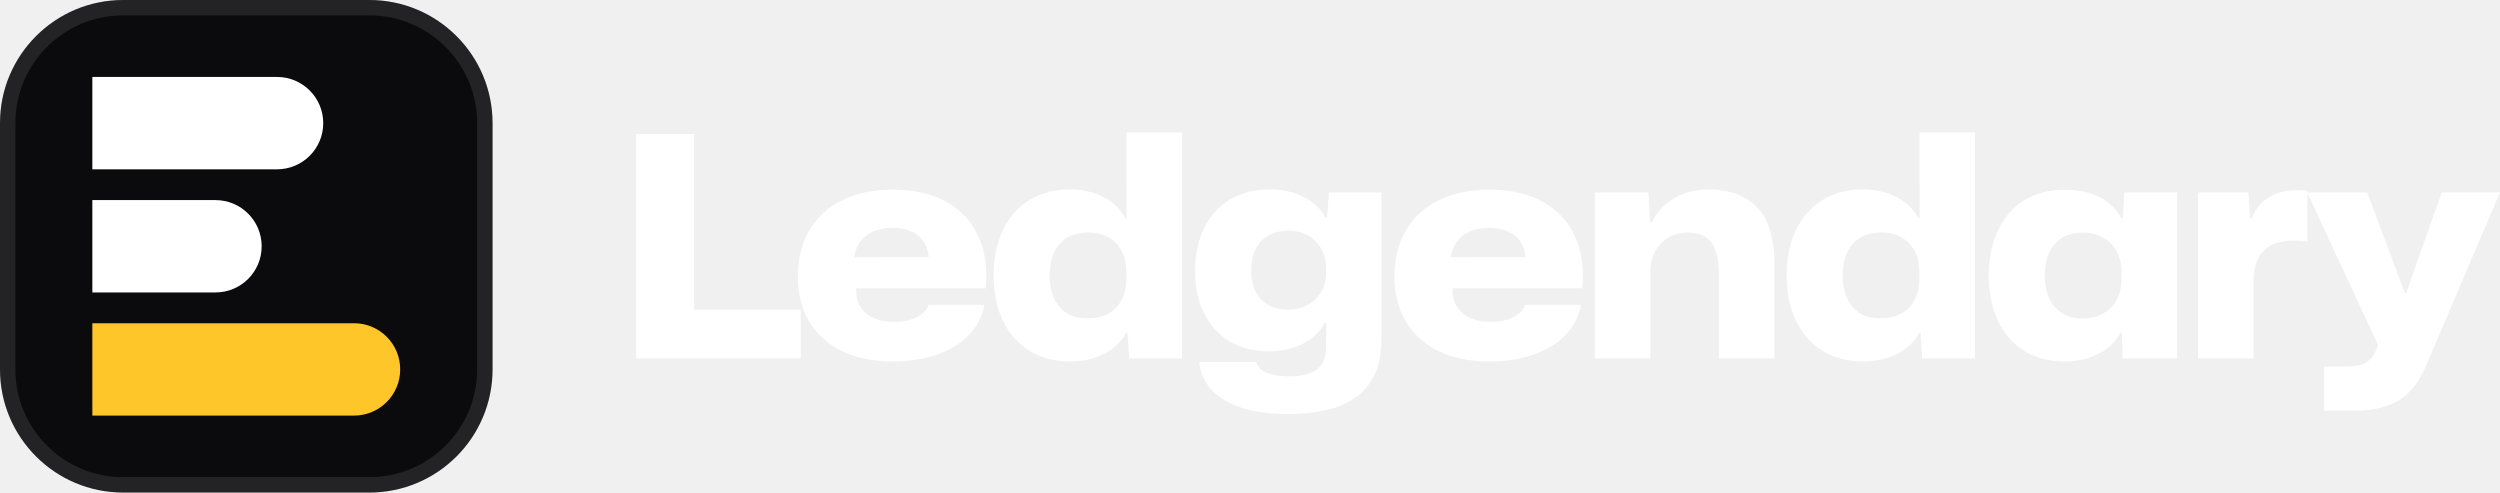
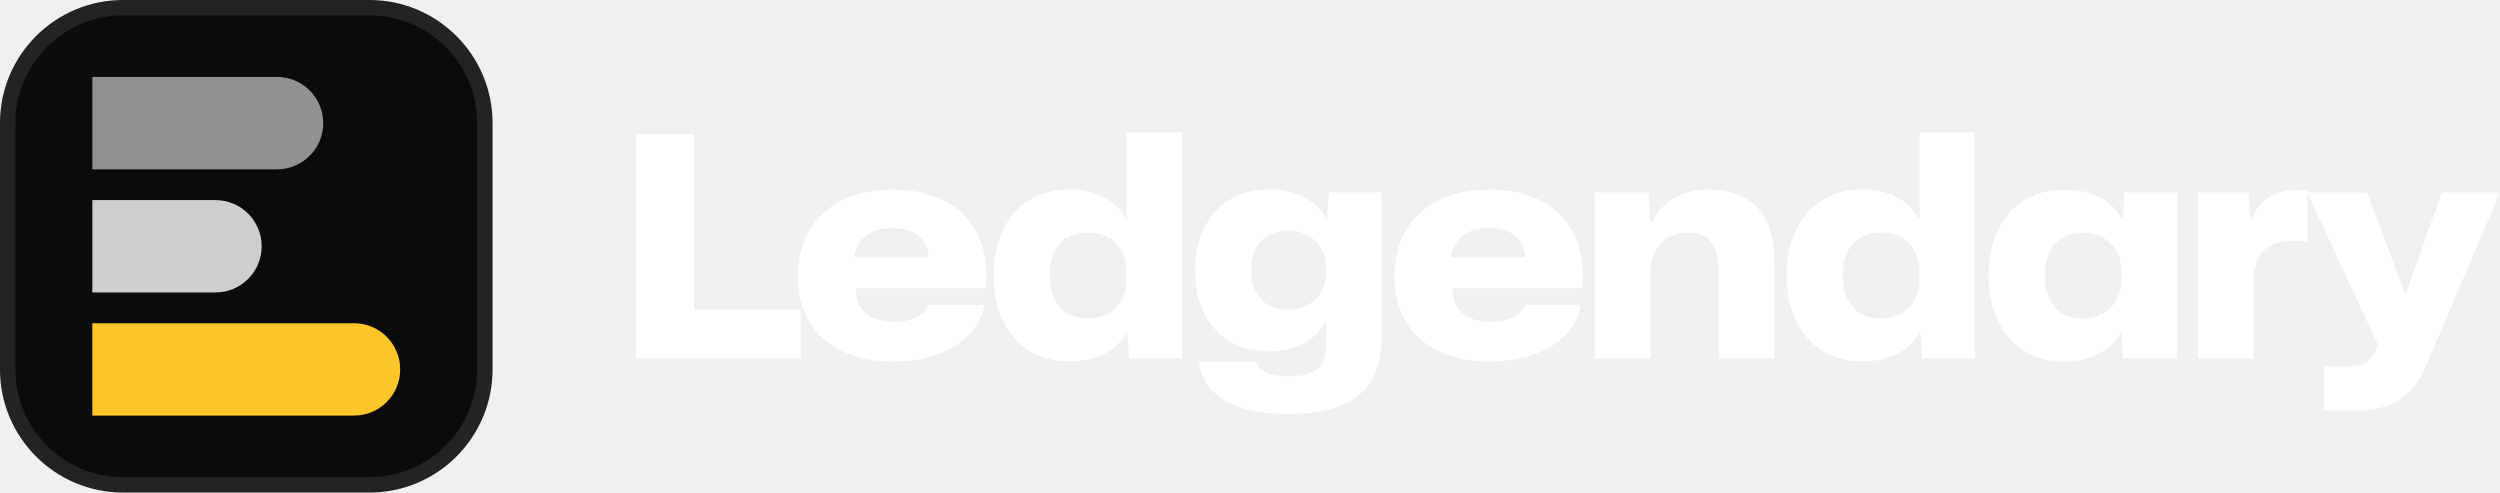
<svg xmlns="http://www.w3.org/2000/svg" viewBox="0 0 243.63 48" width="243.63" height="48" role="img" aria-label="Ledgendary">
  <rect x="0" y="0" width="48" height="48" rx="12" fill="#0b0b0d" />
  <rect x="0.75" y="0.75" width="46.5" height="46.5" rx="11.25" fill="none" stroke="rgba(255,255,255,0.1)" stroke-width="1.5" />
-   <path d="M9 7.5H27A4.5 4.5 0 0 1 27 16.5H9H9V7.5Z" fill="#ffffff" />
-   <path d="M9 19.5H21A4.5 4.5 0 0 1 21 28.5H9H9V19.5Z" fill="#ffffff" />
+   <path d="M9 7.5H27A4.5 4.5 0 0 1 27 16.5H9H9V7.5Z" fill="#ffffff" opacity="0.55" />
+   <path d="M9 19.5H21A4.5 4.5 0 0 1 21 28.5H9H9V19.5Z" fill="#ffffff" opacity="0.8" />
  <path d="M9 31.5H34.5A4.5 4.5 0 0 1 34.5 40.5H9H9V31.5Z" fill="#ffc629" />
  <path transform="translate(60.303 34.935) scale(0.03)" fill="#ffffff" d="M56.572 -729.0H244.789V-123.262L210.67 -158.371H591.07V0.0H56.572ZM581.692 -265.912Q581.692 -353.534 619.569 -417.153Q657.446 -480.773 726.876 -514.631Q796.306 -548.488 889.243 -548.488Q993.665 -548.488 1064.777 -508.409Q1135.888 -468.331 1168.47 -395.863Q1201.052 -323.394 1191.945 -227.81L689.562 -227.949L775.346 -259.234Q760.821 -191.918 794.13 -155.43Q827.44 -118.942 895.251 -118.942Q937.412 -118.942 967.129 -133.678Q996.845 -148.414 1006.777 -174.46H1187.713Q1177.053 -117.185 1136.591 -75.644Q1096.13 -34.104 1032.569 -12.235Q969.009 9.635 889.263 9.635Q793.345 9.635 723.898 -24.565Q654.452 -58.765 618.072 -121.091Q581.692 -183.416 581.692 -265.912ZM755.807 -328.995 1017.785 -329.411 1007.667 -318.006Q1007.159 -368.499 975.955 -396.378Q944.752 -424.258 887.896 -424.258Q850.813 -424.258 823.424 -411.246Q796.036 -398.235 780.718 -374.178Q765.4 -350.121 764.386 -317.454ZM1217.61 -269.973Q1217.61 -355.244 1248.307 -418.253Q1279.004 -481.263 1334.871 -515.232Q1390.739 -549.2 1464.656 -549.2Q1525.894 -549.2 1574.347 -524.368Q1622.8 -499.536 1644.804 -455.984H1649.549L1649.262 -734.203H1829.485V0.0H1657.965L1652.715 -83.343H1648.064Q1625.659 -40.267 1577.921 -15.451Q1530.183 9.365 1463.622 9.365Q1390.225 9.365 1334.614 -24.604Q1279.004 -58.573 1248.307 -121.668Q1217.61 -184.764 1217.61 -269.973ZM1648.731 -257.449V-281.955Q1648.731 -319.677 1633.925 -348.404Q1619.118 -377.131 1591.149 -393.161Q1563.18 -409.192 1524.681 -409.192Q1465.504 -409.192 1432.616 -372.564Q1399.728 -335.937 1399.728 -269.973Q1399.728 -204.214 1431.966 -167.266Q1464.203 -130.319 1523.306 -130.319Q1561.755 -130.319 1590.287 -146.168Q1618.82 -162.018 1633.776 -190.872Q1648.731 -219.726 1648.731 -257.449ZM1884.994 10.688H2070.086Q2077.022 34.454 2104.18 46.215Q2131.338 57.977 2178.377 57.977Q2238.775 57.977 2268.256 35.075Q2297.736 12.173 2297.736 -36.554L2298.023 -116.305H2293.138Q2270.61 -72.436 2221.81 -47.765Q2173.01 -23.095 2110.879 -23.095Q2039.605 -23.095 1985.356 -55.047Q1931.107 -86.999 1901.585 -146.283Q1872.062 -205.566 1872.062 -285.315Q1872.062 -365.29 1902.015 -425.025Q1931.968 -484.76 1986.574 -517.011Q2041.18 -549.262 2112.568 -549.262Q2175.619 -549.262 2223.771 -525.235Q2271.922 -501.209 2295.903 -457.98H2300.799L2306.605 -539.372H2477.429V-62.853Q2477.429 20.778 2442.837 74.85Q2408.245 128.921 2340.591 154.731Q2272.937 180.54 2171.533 180.54Q2042.372 180.54 1967.865 135.576Q1893.358 90.612 1884.994 10.688ZM2297.581 -278.138V-295.154Q2297.581 -329.008 2282.172 -356.304Q2266.762 -383.601 2239.093 -399.366Q2211.423 -415.131 2176.274 -415.131Q2138.451 -415.131 2111.051 -399.831Q2083.651 -384.53 2068.916 -355.45Q2054.18 -326.369 2054.18 -285.845Q2054.18 -225.455 2086.167 -192.112Q2118.153 -158.768 2174.672 -158.768Q2210.565 -158.768 2238.5 -174.23Q2266.436 -189.691 2282.009 -216.942Q2297.581 -244.193 2297.581 -278.138ZM2519.692 -265.912Q2519.692 -353.534 2557.569 -417.153Q2595.446 -480.773 2664.876 -514.631Q2734.306 -548.488 2827.243 -548.488Q2931.665 -548.488 3002.777 -508.409Q3073.888 -468.331 3106.47 -395.863Q3139.052 -323.394 3129.945 -227.81L2627.562 -227.949L2713.346 -259.234Q2698.821 -191.918 2732.13 -155.43Q2765.44 -118.942 2833.251 -118.942Q2875.412 -118.942 2905.129 -133.678Q2934.845 -148.414 2944.777 -174.46H3125.713Q3115.053 -117.185 3074.591 -75.644Q3034.13 -34.104 2970.569 -12.235Q2907.009 9.635 2827.263 9.635Q2731.345 9.635 2661.898 -24.565Q2592.452 -58.765 2556.072 -121.091Q2519.692 -183.416 2519.692 -265.912ZM2693.807 -328.995 2955.785 -329.411 2945.667 -318.006Q2945.159 -368.499 2913.955 -396.378Q2882.752 -424.258 2825.896 -424.258Q2788.813 -424.258 2761.424 -411.246Q2734.036 -398.235 2718.718 -374.178Q2703.4 -350.121 2702.386 -317.454ZM3170.534 -539.372H3344.415L3350.327 -443.089H3356.312Q3379.791 -492.653 3429.111 -520.841Q3478.431 -549.029 3538.864 -549.029Q3640.586 -549.029 3697.234 -491.661Q3753.882 -434.294 3753.882 -307.567V0.0H3573.719V-272.502Q3573.719 -340.963 3550.192 -374.978Q3526.665 -408.993 3471.965 -408.993Q3436.303 -408.993 3408.666 -392.55Q3381.029 -376.107 3365.949 -346.884Q3350.869 -317.661 3350.869 -279.868V0.0H3170.534ZM3793.61 -269.973Q3793.61 -355.244 3824.307 -418.253Q3855.004 -481.263 3910.871 -515.232Q3966.739 -549.2 4040.656 -549.2Q4101.894 -549.2 4150.347 -524.368Q4198.8 -499.536 4220.804 -455.984H4225.549L4225.262 -734.203H4405.485V0.0H4233.965L4228.715 -83.343H4224.064Q4201.659 -40.267 4153.921 -15.451Q4106.183 9.365 4039.622 9.365Q3966.225 9.365 3910.614 -24.604Q3855.004 -58.573 3824.307 -121.668Q3793.61 -184.764 3793.61 -269.973ZM4224.731 -257.449V-281.955Q4224.731 -319.677 4209.925 -348.404Q4195.118 -377.131 4167.149 -393.161Q4139.18 -409.192 4100.681 -409.192Q4041.504 -409.192 4008.616 -372.564Q3975.728 -335.937 3975.728 -269.973Q3975.728 -204.214 4007.966 -167.266Q4040.203 -130.319 4099.306 -130.319Q4137.755 -130.319 4166.287 -146.168Q4194.82 -162.018 4209.776 -190.872Q4224.731 -219.726 4224.731 -257.449ZM4450.287 -269.245Q4450.287 -354.512 4480.808 -417.732Q4511.329 -480.952 4566.732 -514.546Q4622.134 -548.14 4695.786 -548.14Q4763.642 -548.14 4811.31 -523.255Q4858.978 -498.37 4881.193 -454.847H4885.363L4890.896 -539.372H5062.162V0.0H4884.808L4882.729 -84.485H4878.584Q4855.929 -40.625 4806.734 -15.429Q4757.54 9.767 4696.028 9.767Q4621.939 9.767 4566.583 -24.051Q4511.227 -57.868 4480.757 -121.005Q4450.287 -184.142 4450.287 -269.245ZM4881.552 -257.844V-281.605Q4881.552 -318.304 4866.432 -346.982Q4851.313 -375.66 4822.617 -392.161Q4793.921 -408.662 4756.098 -408.662Q4697.855 -408.662 4665.13 -372.508Q4632.405 -336.354 4632.405 -269.241Q4632.405 -225.401 4647.266 -194.021Q4662.127 -162.642 4689.879 -146.207Q4717.632 -129.773 4755.337 -129.773Q4793.378 -129.773 4822.23 -146.408Q4851.083 -163.043 4866.317 -192.026Q4881.552 -221.008 4881.552 -257.844ZM5129.989 -539.372H5293.58L5299.619 -454.607H5304.039Q5320.785 -498.475 5358.883 -522.595Q5396.981 -546.715 5449.262 -546.715Q5472.72 -546.715 5485.389 -545.324V-379.988Q5462.105 -382.97 5445.058 -382.97Q5399.385 -382.97 5370.022 -369.085Q5340.658 -355.199 5325.764 -325.919Q5310.87 -296.64 5310.184 -251.209V0.0H5129.989ZM5539.807 26.153H5610.933Q5651.897 26.153 5673.363 14.308Q5694.829 2.463 5706.39 -23.649L5723.348 -64.003V-25.419L5484.441 -539.372H5679.446L5765.735 -308.868L5801.567 -212.781H5806.371L5839.927 -308.868L5921.881 -539.372H6110.92L5870.388 24.034Q5836.456 103.532 5781.321 136.567Q5726.187 169.601 5636.381 169.601H5539.807Z" />
</svg>
